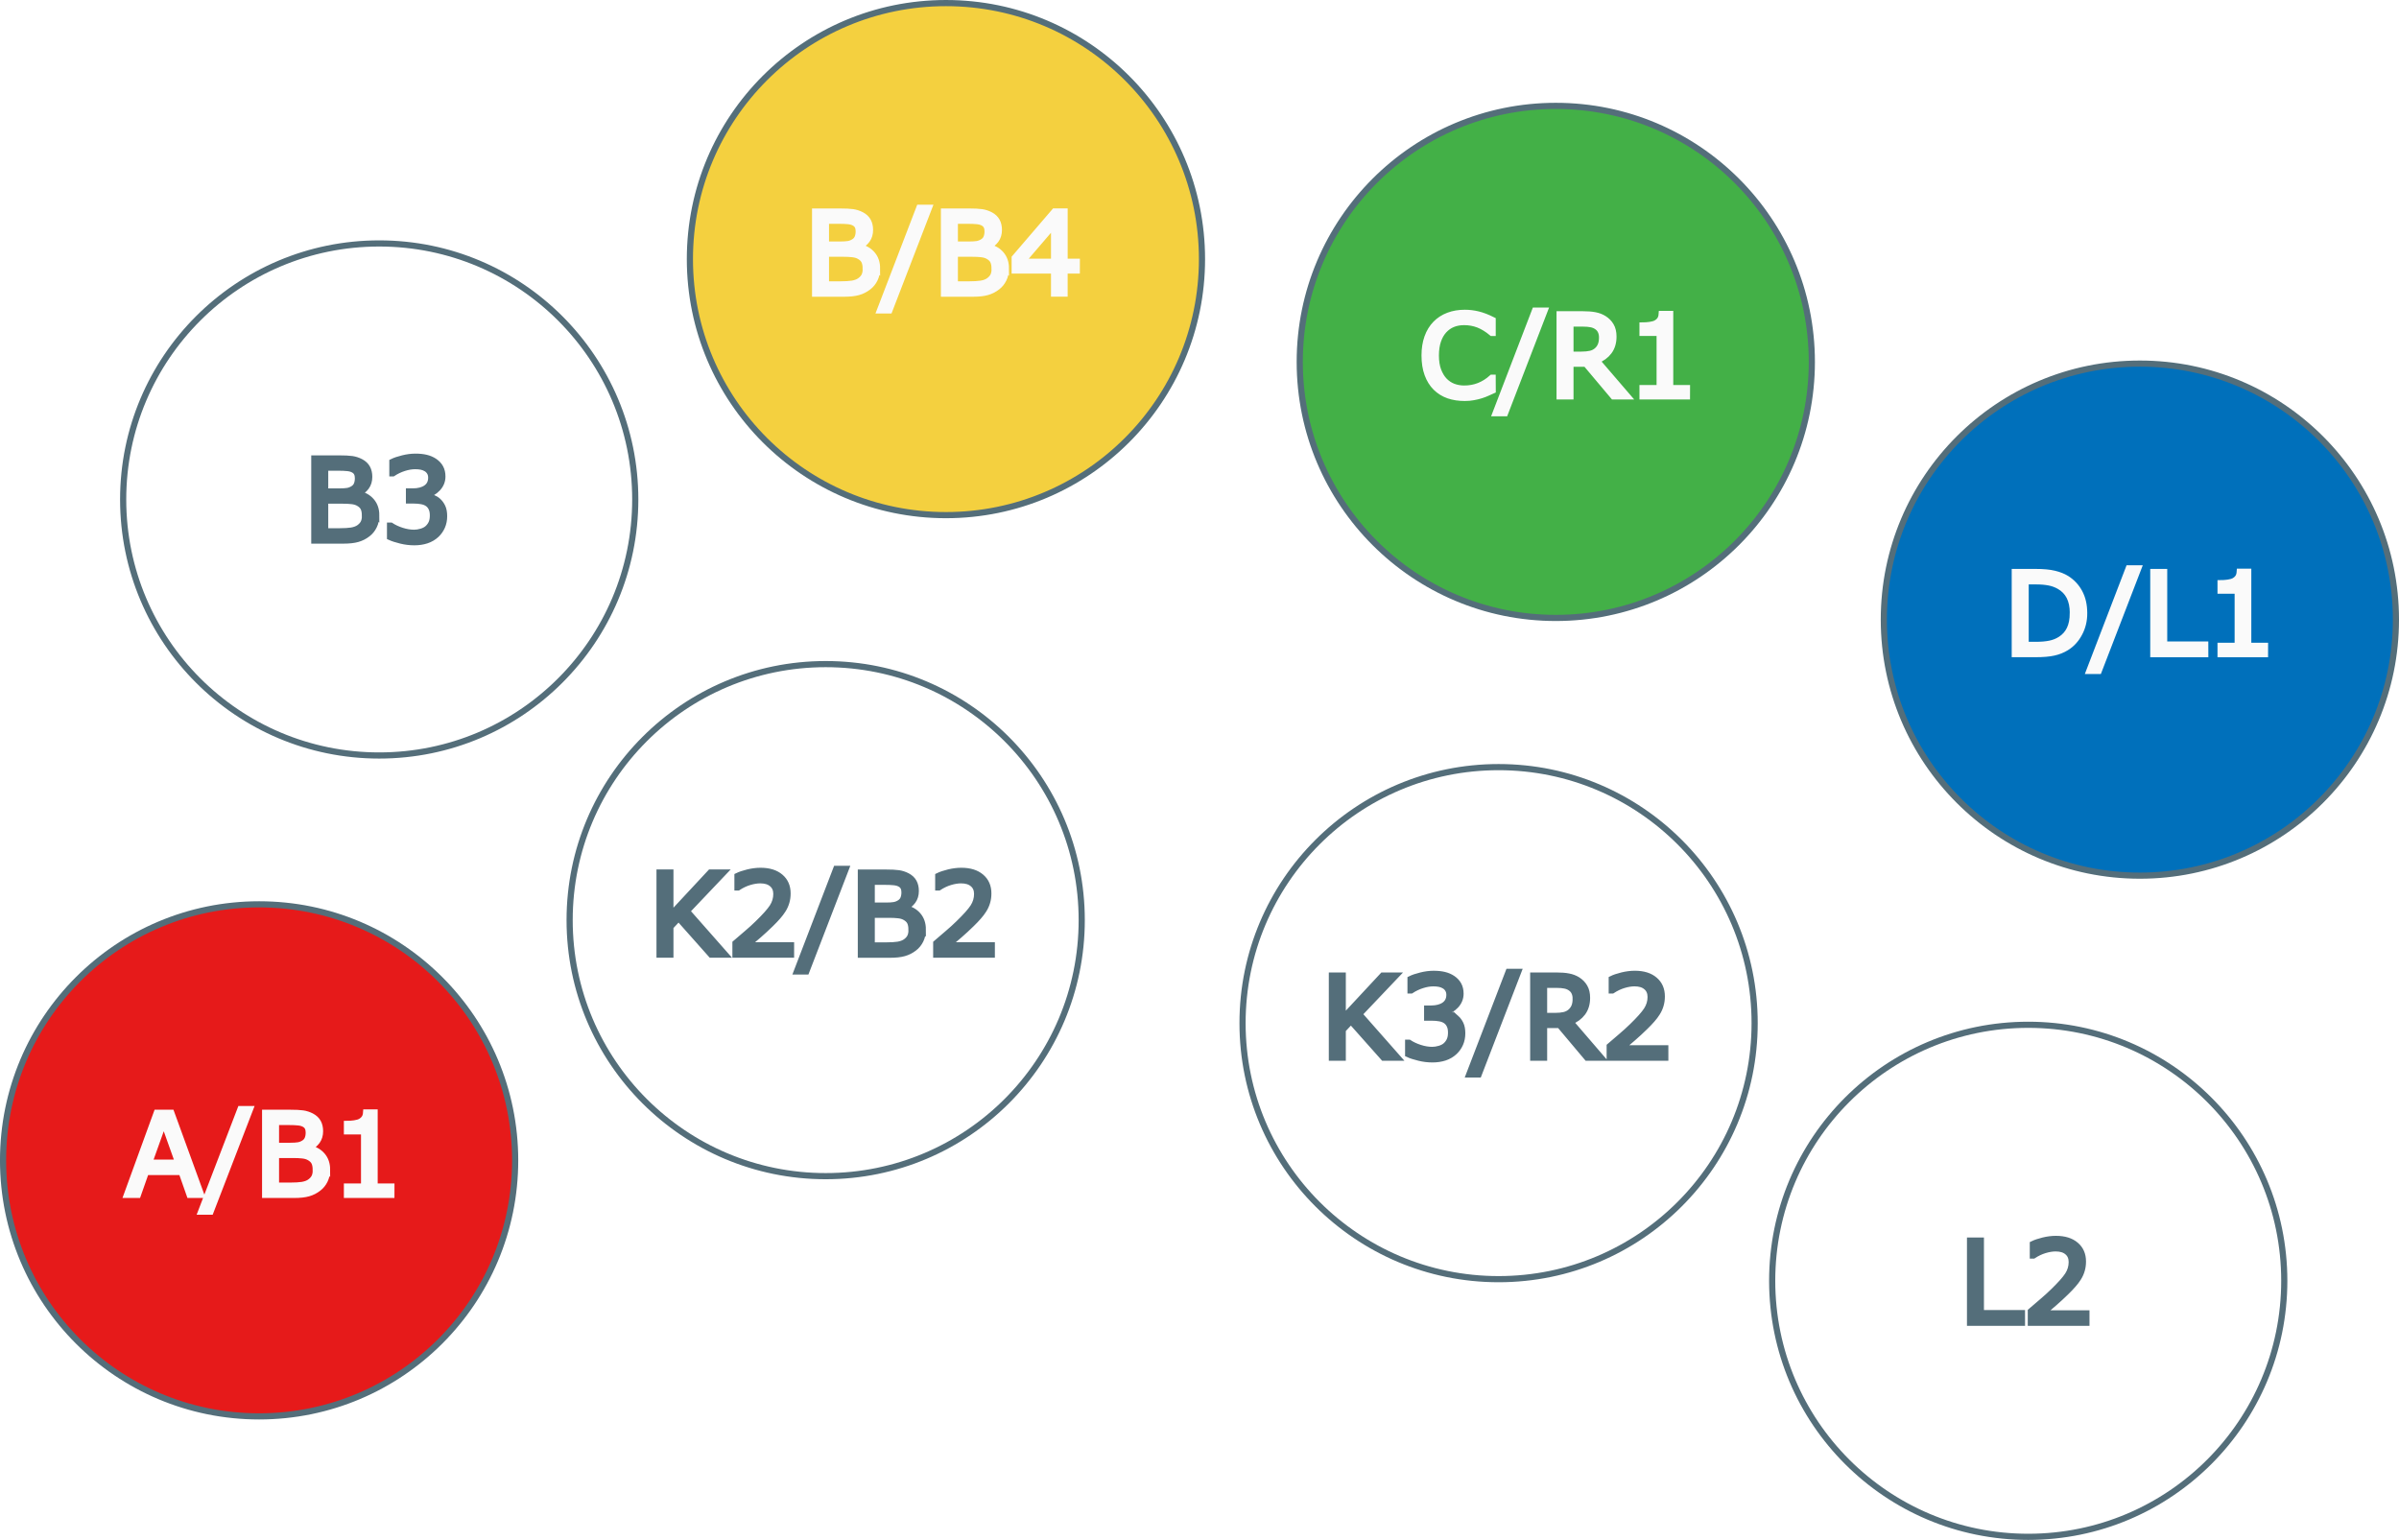
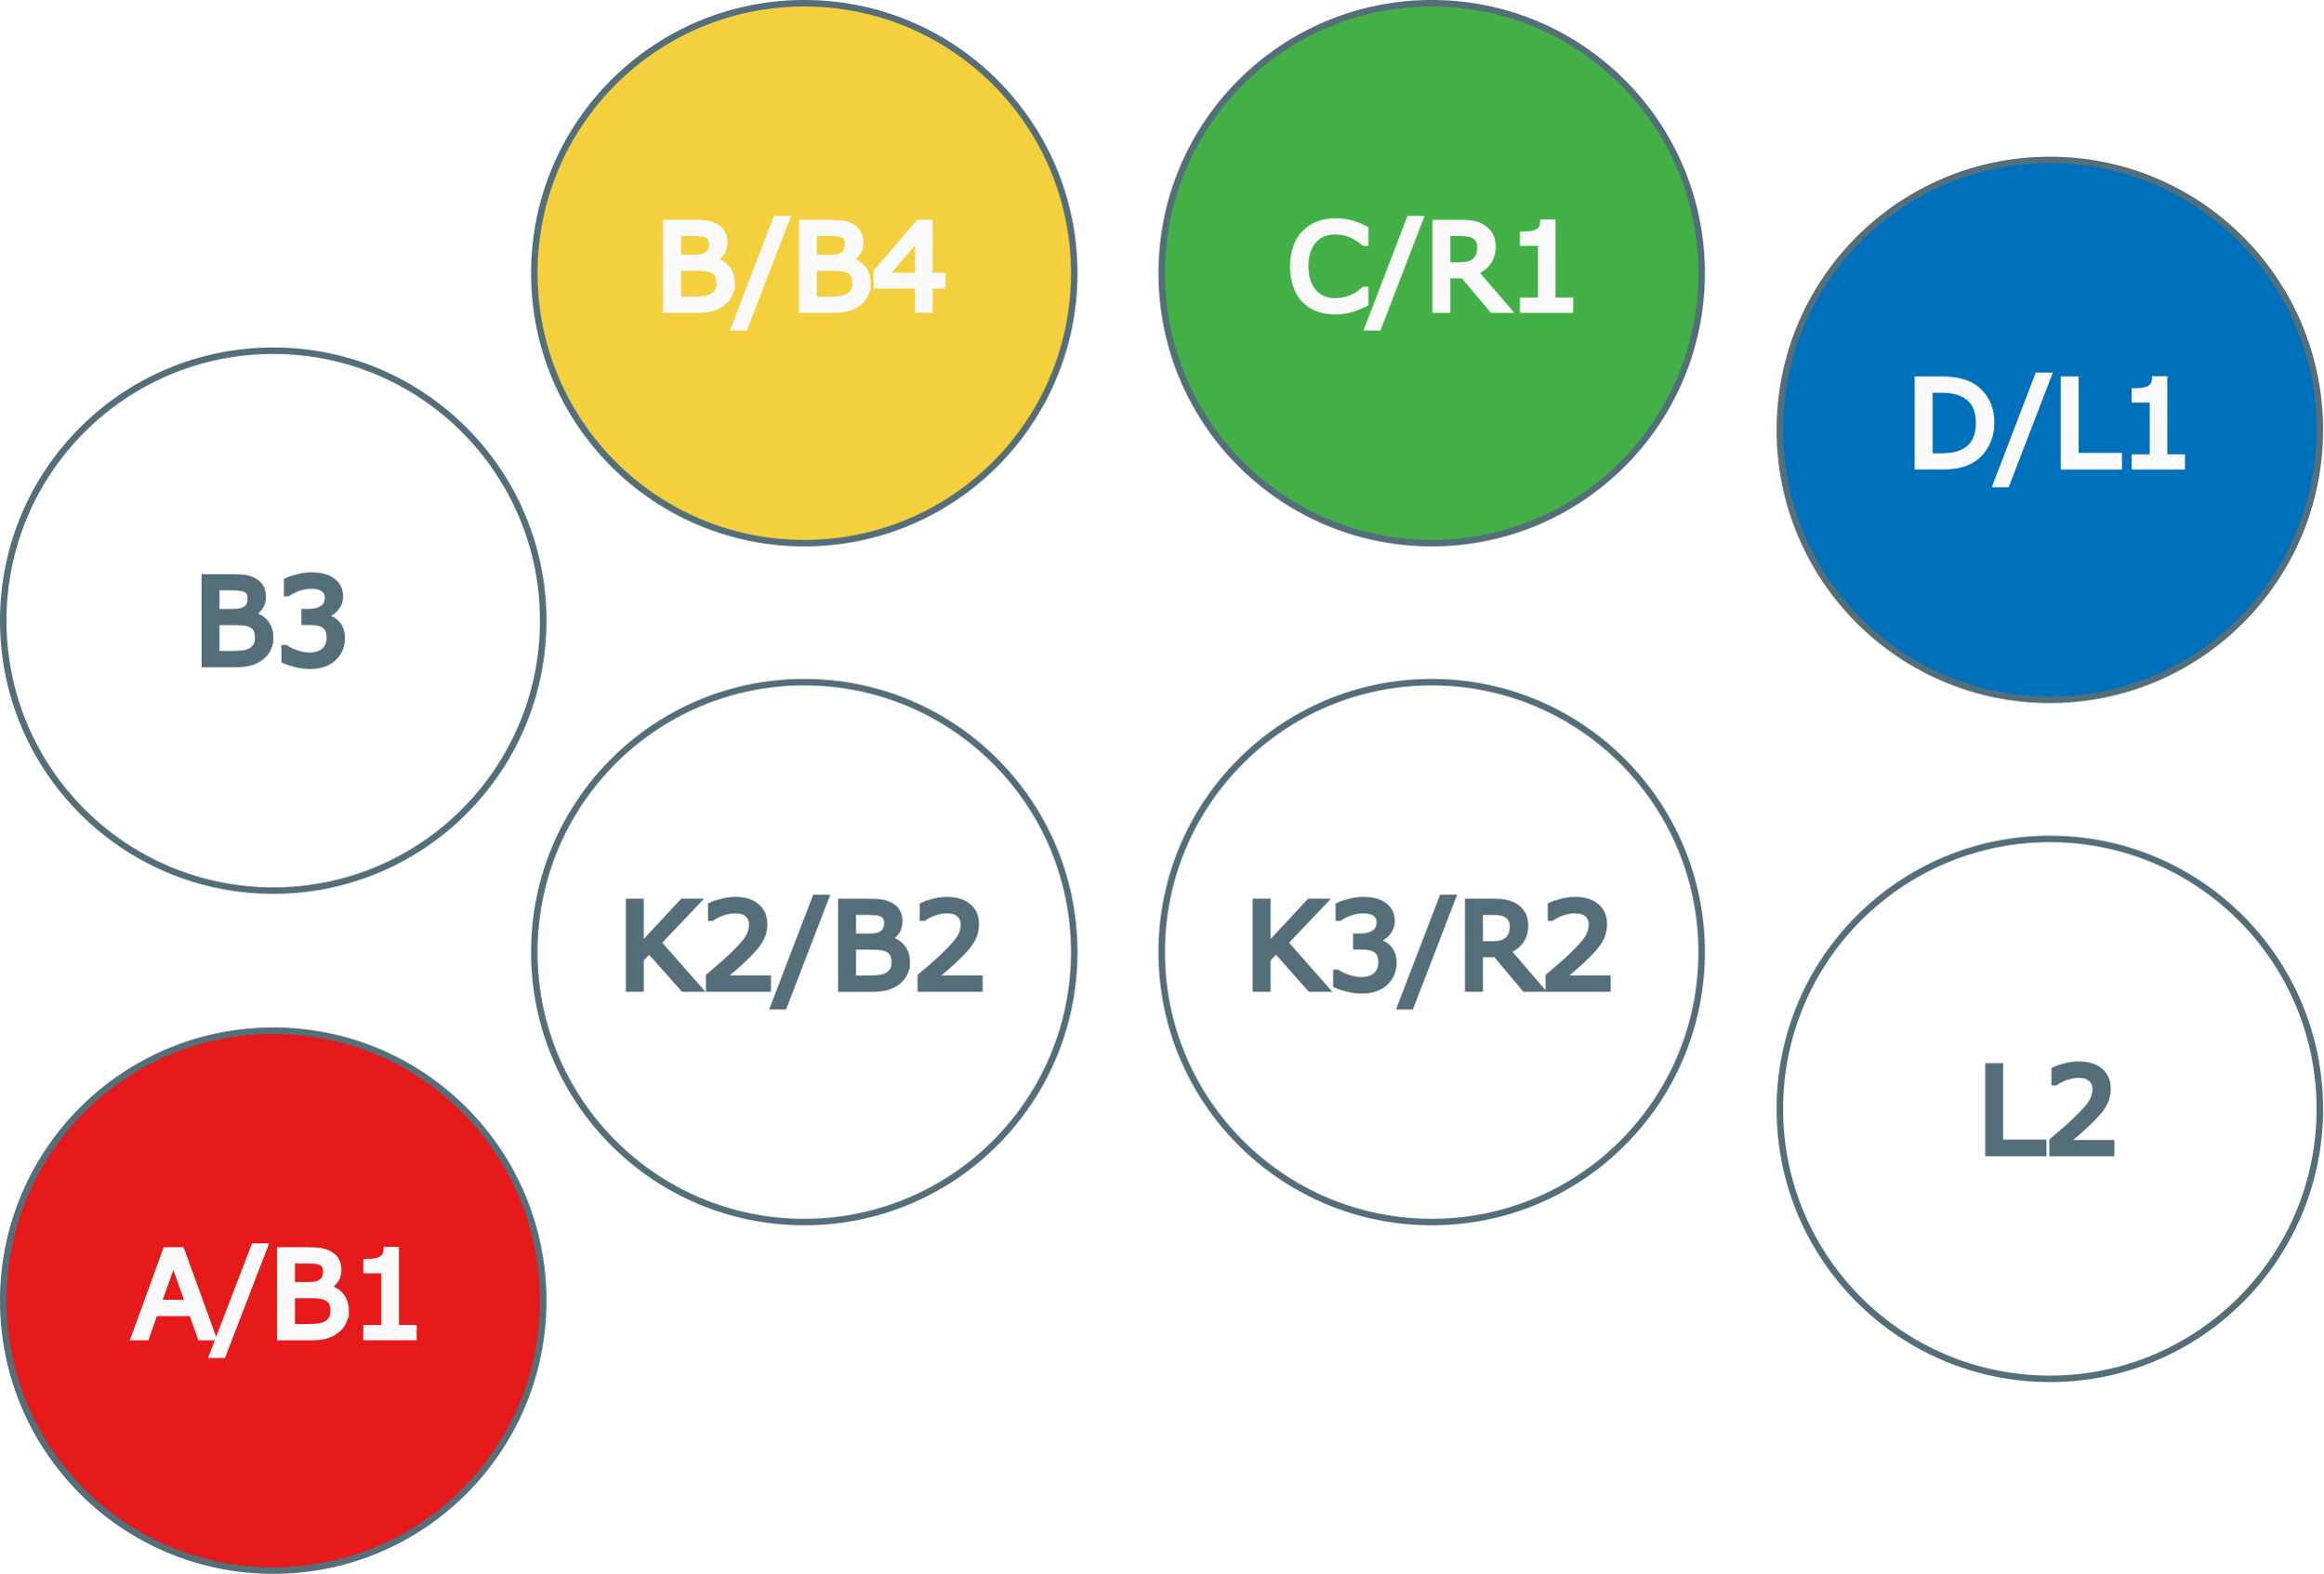
- <svg xmlns="http://www.w3.org/2000/svg" width="83.815mm" height="53.806mm" viewBox="0 0 104.768 67.257" version="1.1" id="svg1">
+ <svg xmlns="http://www.w3.org/2000/svg" width="76.974mm" height="52.153mm" viewBox="0 0 96.217 65.191" version="1.1" id="svg1">
  <defs id="defs1" />
-   <g id="layer1" transform="translate(-56.35625,-147.1083)">
-     <circle style="fill:#e61a1a;stroke:#546e7a;stroke-width:0.269;stroke-dasharray:none;stroke-opacity:1;fill-opacity:1" id="path2" cx="67.672" cy="197.788" r="11.182" />
-     <circle style="fill:none;stroke:#546e7a;stroke-width:0.269;stroke-dasharray:none;stroke-opacity:1;fill-opacity:1" id="path2-8" cx="72.917" cy="168.923" r="11.182" />
-     <circle style="fill:none;stroke:#546e7a;stroke-width:0.269;stroke-dasharray:none;stroke-opacity:1;fill-opacity:1" id="path2-4" cx="92.415" cy="187.296" r="11.182" />
-     <circle style="fill:none;stroke:#546e7a;stroke-width:0.269;stroke-dasharray:none;stroke-opacity:1;fill-opacity:1" id="path2-4-0" cx="144.932" cy="203.049" r="11.182" />
-     <circle style="fill:none;stroke:#546e7a;stroke-width:0.269;stroke-dasharray:none;stroke-opacity:1;fill-opacity:1" id="path2-4-7" cx="121.802" cy="191.795" r="11.182" />
-     <circle style="fill:#0070bb;stroke:#546e7a;stroke-width:0.269;stroke-dasharray:none;stroke-opacity:1;fill-opacity:1" id="path2-4-1" cx="149.808" cy="174.171" r="11.182" />
-     <circle style="fill:#43b047;stroke:#546e7a;stroke-width:0.269;stroke-dasharray:none;stroke-opacity:1;fill-opacity:1" id="path2-4-2" cx="124.3" cy="162.915" r="11.182" />
-     <circle style="fill:#f4d03f;stroke:#546e7a;stroke-width:0.269;stroke-dasharray:none;stroke-opacity:1;fill-opacity:1" id="path2-0" cx="97.667" cy="158.425" r="11.182" />
-     <path d="m 65.145,199.298 h -0.509 l -0.352,-1.001 H 62.731 l -0.352,1.001 h -0.485 l 1.307,-3.591 h 0.637 z m -1.008,-1.411 -0.629,-1.763 -0.632,1.763 z m 3.145,-2.342 -1.729,4.486 h -0.417 l 1.722,-4.486 z m 3.359,2.648 q 0,0.268 -0.101,0.473 -0.101,0.205 -0.273,0.338 -0.203,0.159 -0.446,0.227 -0.241,0.068 -0.615,0.068 h -1.273 v -3.591 h 1.064 q 0.393,0 0.588,0.029 0.195,0.029 0.374,0.121 0.198,0.104 0.287,0.268 0.089,0.162 0.089,0.388 0,0.256 -0.13,0.436 -0.13,0.178 -0.347,0.287 v 0.019 q 0.364,0.075 0.574,0.321 0.21,0.244 0.21,0.617 z m -0.803,-1.618 q 0,-0.13 -0.043,-0.219 -0.043,-0.089 -0.14,-0.145 -0.113,-0.065 -0.275,-0.08 -0.162,-0.017 -0.4,-0.017 h -0.569 v 1.037 h 0.617 q 0.224,0 0.357,-0.022 0.133,-0.024 0.246,-0.097 0.113,-0.072 0.159,-0.186 0.048,-0.116 0.048,-0.273 z m 0.306,1.637 q 0,-0.217 -0.065,-0.345 -0.065,-0.128 -0.236,-0.217 -0.116,-0.06 -0.282,-0.077 -0.164,-0.019 -0.4,-0.019 h -0.75 v 1.336 h 0.632 q 0.314,0 0.514,-0.031 0.2,-0.034 0.328,-0.121 0.135,-0.094 0.198,-0.215 0.063,-0.121 0.063,-0.311 z m 3.306,1.085 h -1.944 v -0.367 h 0.748 v -2.407 h -0.748 v -0.328 q 0.152,0 0.326,-0.024 0.174,-0.026 0.263,-0.075 0.111,-0.06 0.174,-0.152 0.065,-0.094 0.075,-0.251 h 0.374 v 3.236 h 0.733 z" id="text2-9" style="font-size:4.939px;fill:#fafafa;stroke:#fafafa;stroke-width:0.265" aria-label="A/B1" />
-     <path d="m 121.547,164.164 q -0.133,0.058 -0.241,0.109 -0.106,0.051 -0.28,0.106 -0.147,0.046 -0.321,0.077 -0.171,0.034 -0.379,0.034 -0.391,0 -0.711,-0.109 -0.318,-0.111 -0.555,-0.345 -0.232,-0.229 -0.362,-0.581 -0.13,-0.354 -0.13,-0.822 0,-0.444 0.125,-0.793 0.125,-0.35 0.362,-0.591 0.229,-0.234 0.552,-0.357 0.326,-0.123 0.721,-0.123 0.289,0 0.576,0.07 0.289,0.07 0.641,0.246 v 0.567 h -0.036 q -0.297,-0.248 -0.588,-0.362 -0.292,-0.113 -0.625,-0.113 -0.273,0 -0.492,0.089 -0.217,0.087 -0.388,0.273 -0.166,0.181 -0.26,0.458 -0.092,0.275 -0.092,0.637 0,0.379 0.101,0.651 0.104,0.273 0.265,0.444 0.169,0.178 0.393,0.265 0.227,0.084 0.477,0.084 0.345,0 0.646,-0.118 0.301,-0.118 0.564,-0.355 h 0.034 z m 2.267,-3.492 -1.729,4.486 h -0.417 l 1.722,-4.486 z m 3.622,3.752 h -0.62 l -1.201,-1.428 h -0.673 v 1.428 h -0.477 v -3.591 h 1.006 q 0.326,0 0.543,0.043 0.217,0.041 0.391,0.15 0.195,0.123 0.304,0.311 0.111,0.186 0.111,0.473 0,0.388 -0.195,0.651 -0.195,0.26 -0.538,0.393 z m -1.117,-2.58 q 0,-0.154 -0.056,-0.273 -0.053,-0.121 -0.178,-0.203 -0.104,-0.07 -0.246,-0.097 -0.142,-0.029 -0.335,-0.029 h -0.562 v 1.355 h 0.482 q 0.227,0 0.396,-0.039 0.169,-0.041 0.287,-0.15 0.109,-0.101 0.159,-0.232 0.053,-0.133 0.053,-0.335 z m 3.711,2.58 h -1.944 v -0.367 h 0.748 v -2.407 h -0.748 v -0.328 q 0.152,0 0.326,-0.024 0.174,-0.026 0.263,-0.075 0.111,-0.06 0.174,-0.152 0.065,-0.094 0.075,-0.251 h 0.374 v 3.236 h 0.733 z" id="text2-4" style="font-size:4.939px;fill:#fafafa;stroke:#fafafa;stroke-width:0.265" aria-label="C/R1" />
-     <path d="m 88.032,188.806 h -0.62 l -1.42,-1.599 -0.357,0.381 v 1.218 h -0.477 v -3.591 h 0.477 v 1.874 l 1.744,-1.874 h 0.579 l -1.604,1.688 z m 2.872,0 h -2.431 v -0.504 q 0.253,-0.217 0.506,-0.434 0.256,-0.217 0.475,-0.432 0.463,-0.449 0.634,-0.711 0.171,-0.265 0.171,-0.572 0,-0.28 -0.186,-0.436 -0.183,-0.159 -0.514,-0.159 -0.219,0 -0.475,0.077 -0.256,0.077 -0.499,0.236 h -0.024 v -0.506 q 0.171,-0.084 0.456,-0.154 0.287,-0.07 0.555,-0.07 0.552,0 0.866,0.268 0.314,0.265 0.314,0.721 0,0.205 -0.053,0.383 -0.051,0.176 -0.152,0.335 -0.094,0.15 -0.222,0.294 -0.125,0.145 -0.306,0.321 -0.258,0.253 -0.533,0.492 -0.275,0.236 -0.514,0.439 h 1.932 z m 2.395,-3.752 -1.729,4.486 h -0.417 l 1.722,-4.486 z m 3.359,2.648 q 0,0.268 -0.101,0.473 -0.101,0.205 -0.273,0.338 -0.203,0.159 -0.446,0.227 -0.241,0.068 -0.615,0.068 h -1.273 v -3.591 h 1.064 q 0.393,0 0.588,0.029 0.195,0.029 0.374,0.121 0.198,0.104 0.287,0.268 0.089,0.162 0.089,0.388 0,0.256 -0.13,0.436 -0.13,0.178 -0.347,0.287 v 0.019 q 0.364,0.075 0.574,0.321 0.21,0.244 0.21,0.617 z m -0.803,-1.618 q 0,-0.13 -0.043,-0.219 -0.043,-0.089 -0.14,-0.145 -0.113,-0.065 -0.275,-0.08 -0.162,-0.017 -0.4,-0.017 h -0.569 v 1.037 h 0.617 q 0.224,0 0.357,-0.022 0.133,-0.024 0.246,-0.097 0.113,-0.072 0.159,-0.186 0.048,-0.116 0.048,-0.273 z m 0.306,1.637 q 0,-0.217 -0.065,-0.345 -0.065,-0.128 -0.236,-0.217 -0.116,-0.06 -0.282,-0.077 -0.164,-0.019 -0.4,-0.019 h -0.75 v 1.336 h 0.632 q 0.314,0 0.514,-0.031 0.2,-0.034 0.328,-0.121 0.135,-0.094 0.198,-0.215 0.063,-0.121 0.063,-0.311 z m 3.511,1.085 h -2.431 v -0.504 q 0.253,-0.217 0.506,-0.434 0.256,-0.217 0.475,-0.432 0.463,-0.449 0.634,-0.711 0.171,-0.265 0.171,-0.572 0,-0.28 -0.186,-0.436 -0.183,-0.159 -0.514,-0.159 -0.219,0 -0.475,0.077 -0.256,0.077 -0.499,0.236 h -0.024 v -0.506 q 0.171,-0.084 0.456,-0.154 0.287,-0.07 0.555,-0.07 0.552,0 0.866,0.268 0.314,0.265 0.314,0.721 0,0.205 -0.053,0.383 -0.051,0.176 -0.152,0.335 -0.094,0.15 -0.222,0.294 -0.125,0.145 -0.306,0.321 -0.258,0.253 -0.533,0.492 -0.275,0.236 -0.514,0.439 h 1.932 z" id="text2-9-3" style="font-size:4.939px;fill:#546e7a;stroke:#546e7a;stroke-width:0.265" aria-label="K2/B2" />
-     <path d="m 147.378,173.889 q 0,0.49 -0.215,0.887 -0.212,0.398 -0.567,0.617 -0.246,0.152 -0.55,0.219 -0.301,0.068 -0.796,0.068 h -0.907 v -3.591 h 0.897 q 0.526,0 0.834,0.077 0.311,0.075 0.526,0.207 0.367,0.229 0.572,0.61 0.205,0.381 0.205,0.904 z m -0.499,-0.007 q 0,-0.422 -0.147,-0.711 -0.147,-0.289 -0.439,-0.456 -0.212,-0.121 -0.451,-0.166 -0.239,-0.048 -0.572,-0.048 h -0.449 v 2.771 h 0.449 q 0.345,0 0.6,-0.051 0.258,-0.051 0.473,-0.188 0.268,-0.171 0.4,-0.451 0.135,-0.28 0.135,-0.699 z m 2.863,-1.953 -1.729,4.486 h -0.417 l 1.722,-4.486 z m 2.923,3.752 h -2.272 v -3.591 h 0.477 v 3.166 h 1.794 z m 2.609,0 h -1.944 v -0.367 h 0.748 v -2.407 h -0.748 v -0.328 q 0.152,0 0.326,-0.024 0.174,-0.026 0.263,-0.075 0.111,-0.06 0.174,-0.152 0.065,-0.094 0.075,-0.251 h 0.374 v 3.236 h 0.733 z" id="text2-8" style="font-size:4.939px;fill:#fafafa;stroke:#fafafa;stroke-width:0.265" aria-label="D/L1" />
-     <path d="m 144.661,204.882 h -2.272 v -3.591 h 0.477 v 3.166 h 1.794 z m 2.814,0 h -2.431 v -0.504 q 0.253,-0.217 0.506,-0.434 0.256,-0.217 0.475,-0.432 0.463,-0.449 0.634,-0.711 0.171,-0.265 0.171,-0.572 0,-0.28 -0.186,-0.436 -0.183,-0.159 -0.514,-0.159 -0.219,0 -0.475,0.077 -0.256,0.077 -0.499,0.236 h -0.024 v -0.506 q 0.171,-0.084 0.456,-0.154 0.287,-0.07 0.555,-0.07 0.552,0 0.866,0.268 0.314,0.265 0.314,0.721 0,0.205 -0.053,0.383 -0.051,0.176 -0.152,0.335 -0.094,0.15 -0.222,0.294 -0.125,0.145 -0.306,0.321 -0.258,0.253 -0.533,0.492 -0.275,0.236 -0.514,0.439 h 1.932 z" id="text2-8-7" style="font-size:4.939px;fill:#546e7a;stroke:#546e7a;stroke-width:0.265" aria-label="L2" />
-     <path d="m 72.789,169.614 q 0,0.268 -0.101,0.473 -0.101,0.205 -0.273,0.338 -0.203,0.159 -0.446,0.227 -0.241,0.068 -0.615,0.068 h -1.273 v -3.591 h 1.064 q 0.393,0 0.588,0.029 0.195,0.029 0.374,0.121 0.198,0.104 0.287,0.268 0.089,0.162 0.089,0.388 0,0.256 -0.13,0.436 -0.13,0.178 -0.347,0.287 v 0.019 q 0.364,0.075 0.574,0.321 0.21,0.244 0.21,0.617 z m -0.803,-1.618 q 0,-0.13 -0.043,-0.219 -0.043,-0.089 -0.14,-0.145 -0.113,-0.065 -0.275,-0.08 -0.162,-0.017 -0.4,-0.017 h -0.569 v 1.037 h 0.617 q 0.224,0 0.357,-0.022 0.133,-0.024 0.246,-0.097 0.113,-0.072 0.159,-0.186 0.048,-0.116 0.048,-0.273 z m 0.306,1.637 q 0,-0.217 -0.065,-0.345 -0.065,-0.128 -0.236,-0.217 -0.116,-0.06 -0.282,-0.077 -0.164,-0.019 -0.4,-0.019 h -0.75 v 1.336 h 0.632 q 0.314,0 0.514,-0.031 0.2,-0.034 0.328,-0.121 0.135,-0.094 0.198,-0.215 0.063,-0.121 0.063,-0.311 z m 3.195,-0.644 q 0.116,0.104 0.191,0.26 0.075,0.157 0.075,0.405 0,0.246 -0.089,0.451 -0.089,0.205 -0.251,0.357 -0.181,0.169 -0.427,0.251 -0.244,0.08 -0.535,0.08 -0.299,0 -0.588,-0.072 -0.289,-0.07 -0.475,-0.154 v -0.504 h 0.036 q 0.205,0.135 0.482,0.224 0.277,0.089 0.535,0.089 0.152,0 0.323,-0.051 0.171,-0.051 0.277,-0.15 0.111,-0.106 0.164,-0.234 0.055,-0.128 0.055,-0.323 0,-0.193 -0.063,-0.318 -0.06,-0.128 -0.169,-0.2 -0.109,-0.075 -0.263,-0.101 -0.154,-0.029 -0.333,-0.029 h -0.217 v -0.4 h 0.169 q 0.367,0 0.584,-0.152 0.219,-0.154 0.219,-0.449 0,-0.13 -0.055,-0.227 -0.055,-0.099 -0.154,-0.162 -0.104,-0.063 -0.222,-0.087 -0.118,-0.024 -0.268,-0.024 -0.229,0 -0.487,0.082 -0.258,0.082 -0.487,0.232 h -0.024 v -0.504 q 0.171,-0.084 0.456,-0.154 0.287,-0.072 0.555,-0.072 0.263,0 0.463,0.048 0.2,0.048 0.362,0.154 0.174,0.116 0.263,0.28 0.089,0.164 0.089,0.383 0,0.299 -0.212,0.523 -0.21,0.222 -0.497,0.28 v 0.034 q 0.116,0.019 0.265,0.082 0.15,0.06 0.253,0.152 z" id="text2" style="font-size:4.939px;fill:#546e7a;stroke:#546e7a;stroke-width:0.265" aria-label="B3" />
-     <path d="m 94.659,158.83 q 0,0.268 -0.101,0.473 -0.101,0.205 -0.273,0.338 -0.203,0.159 -0.446,0.227 -0.241,0.068 -0.615,0.068 h -1.273 v -3.591 h 1.064 q 0.393,0 0.588,0.029 0.195,0.029 0.374,0.121 0.198,0.104 0.287,0.268 0.089,0.162 0.089,0.388 0,0.256 -0.13,0.436 -0.13,0.178 -0.347,0.287 v 0.019 q 0.364,0.075 0.574,0.321 0.21,0.244 0.21,0.617 z m -0.803,-1.618 q 0,-0.13 -0.043,-0.219 -0.043,-0.089 -0.14,-0.145 -0.113,-0.065 -0.275,-0.08 -0.162,-0.017 -0.4,-0.017 h -0.569 v 1.037 h 0.617 q 0.224,0 0.357,-0.022 0.133,-0.024 0.246,-0.097 0.113,-0.072 0.159,-0.186 0.048,-0.116 0.048,-0.273 z m 0.306,1.637 q 0,-0.217 -0.065,-0.345 -0.065,-0.128 -0.236,-0.217 -0.116,-0.06 -0.282,-0.077 -0.164,-0.019 -0.4,-0.019 h -0.75 v 1.336 h 0.632 q 0.314,0 0.514,-0.031 0.2,-0.034 0.328,-0.121 0.135,-0.094 0.198,-0.215 0.063,-0.121 0.063,-0.311 z m 2.766,-2.667 -1.729,4.486 h -0.417 l 1.722,-4.486 z m 3.359,2.648 q 0,0.268 -0.101,0.473 -0.101,0.205 -0.273,0.338 -0.203,0.159 -0.446,0.227 -0.241,0.068 -0.615,0.068 h -1.273 v -3.591 h 1.064 q 0.393,0 0.588,0.029 0.195,0.029 0.374,0.121 0.198,0.104 0.287,0.268 0.089,0.162 0.089,0.388 0,0.256 -0.13,0.436 -0.13,0.178 -0.347,0.287 v 0.019 q 0.364,0.075 0.574,0.321 0.21,0.244 0.21,0.617 z m -0.803,-1.618 q 0,-0.13 -0.043,-0.219 -0.043,-0.089 -0.14,-0.145 -0.113,-0.065 -0.275,-0.08 -0.162,-0.017 -0.4,-0.017 h -0.569 v 1.037 h 0.617 q 0.224,0 0.357,-0.022 0.133,-0.024 0.246,-0.097 0.113,-0.072 0.159,-0.186 0.048,-0.116 0.048,-0.273 z m 0.306,1.637 q 0,-0.217 -0.065,-0.345 -0.065,-0.128 -0.236,-0.217 -0.116,-0.06 -0.282,-0.077 -0.164,-0.019 -0.4,-0.019 h -0.75 v 1.336 h 0.632 q 0.314,0 0.514,-0.031 0.2,-0.034 0.328,-0.121 0.135,-0.094 0.198,-0.215 0.063,-0.121 0.063,-0.311 z m 3.593,0.075 h -0.533 v 1.01 h -0.463 v -1.01 h -1.719 v -0.555 l 1.739,-2.026 h 0.444 v 2.195 h 0.533 z m -0.996,-0.386 v -1.621 l -1.391,1.621 z" id="text2-5" style="font-size:4.939px;fill:#fafafa;stroke:#fafafa;stroke-width:0.265" aria-label="B/B4" />
-     <path d="m 395.778,170.648 h -2.342 l -5.369,-6.043 -1.349,1.44 v 4.603 h -1.805 v -13.572 h 1.805 v 7.082 l 6.59,-7.082 h 2.188 l -6.061,6.38 z m 9.661,-6.535 q 0.438,0.392 0.72,0.984 0.283,0.592 0.283,1.531 0,0.93 -0.337,1.704 -0.337,0.775 -0.948,1.349 -0.684,0.638 -1.613,0.948 -0.921,0.301 -2.023,0.301 -1.13,0 -2.224,-0.273 -1.094,-0.264 -1.796,-0.583 v -1.905 h 0.137 q 0.775,0.51 1.823,0.848 1.048,0.337 2.023,0.337 0.574,0 1.221,-0.191 0.647,-0.191 1.048,-0.565 0.419,-0.401 0.62,-0.884 0.21,-0.483 0.21,-1.221 0,-0.729 -0.237,-1.203 -0.228,-0.483 -0.638,-0.757 -0.41,-0.283 -0.993,-0.383 -0.583,-0.109 -1.258,-0.109 h -0.82 v -1.513 h 0.638 q 1.385,0 2.206,-0.574 0.829,-0.583 0.829,-1.695 0,-0.492 -0.21,-0.857 -0.21,-0.374 -0.583,-0.611 -0.392,-0.237 -0.839,-0.328 -0.447,-0.091 -1.012,-0.091 -0.866,0 -1.841,0.31 -0.975,0.31 -1.841,0.875 h -0.091 v -1.905 q 0.647,-0.319 1.723,-0.583 1.085,-0.273 2.096,-0.273 0.993,0 1.75,0.182 0.757,0.182 1.367,0.583 0.656,0.438 0.993,1.057 0.337,0.62 0.337,1.449 0,1.13 -0.802,1.978 -0.793,0.839 -1.878,1.057 v 0.128 q 0.438,0.073 1.003,0.31 0.565,0.228 0.957,0.574 z m 10.245,-7.647 -6.535,16.953 h -1.577 l 6.508,-16.953 z m 13.69,14.182 h -2.342 l -4.539,-5.396 h -2.543 v 5.396 h -1.805 v -13.572 h 3.801 q 1.23,0 2.051,0.164 0.82,0.155 1.477,0.565 0.738,0.465 1.148,1.176 0.419,0.702 0.419,1.786 0,1.467 -0.738,2.461 -0.738,0.984 -2.033,1.486 z m -4.22,-9.753 q 0,-0.583 -0.21,-1.03 -0.201,-0.456 -0.674,-0.766 -0.392,-0.264 -0.93,-0.365 -0.538,-0.109 -1.267,-0.109 h -2.124 v 5.122 h 1.823 q 0.857,0 1.495,-0.146 0.638,-0.155 1.085,-0.565 0.41,-0.383 0.602,-0.875 0.201,-0.501 0.201,-1.267 z m 14.802,9.753 h -9.188 v -1.905 q 0.957,-0.82 1.914,-1.641 0.966,-0.82 1.796,-1.632 1.75,-1.695 2.397,-2.689 0.647,-1.003 0.647,-2.16 0,-1.057 -0.702,-1.65 -0.693,-0.602 -1.941,-0.602 -0.829,0 -1.796,0.292 -0.966,0.292 -1.887,0.893 h -0.091 v -1.914 q 0.647,-0.319 1.723,-0.583 1.085,-0.264 2.096,-0.264 2.087,0 3.272,1.012 1.185,1.003 1.185,2.725 0,0.775 -0.201,1.449 -0.191,0.665 -0.574,1.267 -0.355,0.565 -0.839,1.112 -0.474,0.547 -1.158,1.212 -0.975,0.957 -2.014,1.859 -1.039,0.893 -1.941,1.659 h 7.301 z" id="text2-9-7" style="font-size:18.667px;fill:#546e7a;stroke:#546e7a;stroke-width:1.002" transform="matrix(0.2645833,0,0,0.2645833,12.67875,148.1541)" aria-label="K3/R2" />
+   <g id="layer1" transform="translate(-60.63194,-148.1412)">
+     <circle style="fill:#e61a1a;fill-opacity:1;stroke:#546e7a;stroke-width:0.269;stroke-dasharray:none;stroke-opacity:1" id="path2" cx="71.948" cy="202.016" r="11.182" />
+     <circle style="fill:none;fill-opacity:1;stroke:#546e7a;stroke-width:0.269;stroke-dasharray:none;stroke-opacity:1" id="path2-8" cx="71.948" cy="173.849" r="11.182" />
+     <circle style="fill:none;fill-opacity:1;stroke:#546e7a;stroke-width:0.269;stroke-dasharray:none;stroke-opacity:1" id="path2-4" cx="93.943" cy="187.579" r="11.182" />
+     <circle style="fill:none;fill-opacity:1;stroke:#546e7a;stroke-width:0.269;stroke-dasharray:none;stroke-opacity:1" id="path2-4-0" cx="145.533" cy="194.073" r="11.182" />
+     <circle style="fill:none;fill-opacity:1;stroke:#546e7a;stroke-width:0.269;stroke-dasharray:none;stroke-opacity:1" id="path2-4-7" cx="119.93" cy="187.579" r="11.182" />
+     <circle style="fill:#0070bb;fill-opacity:1;stroke:#546e7a;stroke-width:0.269;stroke-dasharray:none;stroke-opacity:1" id="path2-4-1" cx="145.533" cy="165.947" r="11.182" />
+     <circle style="fill:#43b047;fill-opacity:1;stroke:#546e7a;stroke-width:0.269;stroke-dasharray:none;stroke-opacity:1" id="path2-4-2" cx="119.93" cy="159.457" r="11.182" />
+     <circle style="fill:#f4d03f;fill-opacity:1;stroke:#546e7a;stroke-width:0.269;stroke-dasharray:none;stroke-opacity:1" id="path2-0" cx="93.943" cy="159.457" r="11.182" />
+     <path d="m 69.449,203.526 h -0.509 l -0.352,-1.001 h -1.553 l -0.352,1.001 h -0.485 l 1.307,-3.591 h 0.637 z m -1.008,-1.411 -0.629,-1.763 -0.632,1.763 z m 3.145,-2.342 -1.729,4.486 H 69.44 l 1.722,-4.486 z m 3.359,2.648 q 0,0.268 -0.101,0.473 -0.101,0.205 -0.273,0.338 -0.203,0.159 -0.446,0.227 -0.241,0.068 -0.615,0.068 h -1.273 v -3.591 h 1.064 q 0.393,0 0.588,0.029 0.195,0.029 0.374,0.121 0.198,0.104 0.287,0.268 0.089,0.162 0.089,0.388 0,0.256 -0.13,0.436 -0.13,0.178 -0.347,0.287 v 0.019 q 0.364,0.075 0.574,0.321 0.21,0.244 0.21,0.617 z m -0.803,-1.618 q 0,-0.13 -0.043,-0.219 -0.043,-0.089 -0.14,-0.145 -0.113,-0.065 -0.275,-0.08 -0.162,-0.017 -0.4,-0.017 h -0.569 v 1.037 h 0.617 q 0.224,0 0.357,-0.022 0.133,-0.024 0.246,-0.097 0.113,-0.072 0.159,-0.186 0.048,-0.116 0.048,-0.273 z m 0.306,1.637 q 0,-0.217 -0.065,-0.345 -0.065,-0.128 -0.236,-0.217 -0.116,-0.06 -0.282,-0.077 -0.164,-0.019 -0.4,-0.019 h -0.75 v 1.336 h 0.632 q 0.314,0 0.514,-0.031 0.2,-0.034 0.328,-0.121 0.135,-0.094 0.198,-0.215 0.063,-0.121 0.063,-0.311 z m 3.306,1.085 h -1.944 v -0.367 h 0.748 v -2.407 h -0.748 v -0.328 q 0.152,0 0.326,-0.024 0.174,-0.026 0.263,-0.075 0.111,-0.06 0.174,-0.152 0.065,-0.094 0.075,-0.251 h 0.374 v 3.236 h 0.733 z" id="text2-9" style="font-size:4.939px;fill:#fafafa;stroke:#fafafa;stroke-width:0.265" aria-label="A/B1" />
+     <path d="m 117.177,160.707 q -0.133,0.058 -0.241,0.109 -0.106,0.051 -0.28,0.106 -0.147,0.046 -0.321,0.077 -0.171,0.034 -0.379,0.034 -0.391,0 -0.711,-0.109 -0.318,-0.111 -0.555,-0.345 -0.232,-0.229 -0.362,-0.581 -0.13,-0.354 -0.13,-0.822 0,-0.444 0.125,-0.793 0.125,-0.35 0.362,-0.591 0.229,-0.234 0.552,-0.357 0.326,-0.123 0.721,-0.123 0.289,0 0.576,0.07 0.289,0.07 0.641,0.246 v 0.567 h -0.036 q -0.297,-0.248 -0.588,-0.362 -0.292,-0.113 -0.625,-0.113 -0.273,0 -0.492,0.089 -0.217,0.087 -0.388,0.273 -0.166,0.181 -0.26,0.458 -0.092,0.275 -0.092,0.637 0,0.379 0.101,0.651 0.104,0.273 0.265,0.444 0.169,0.178 0.393,0.265 0.227,0.084 0.477,0.084 0.345,0 0.646,-0.118 0.301,-0.118 0.564,-0.355 h 0.034 z m 2.267,-3.492 -1.729,4.486 h -0.417 l 1.722,-4.486 z m 3.622,3.752 h -0.62 l -1.201,-1.428 h -0.673 v 1.428 h -0.477 v -3.591 h 1.006 q 0.326,0 0.543,0.043 0.217,0.041 0.391,0.15 0.195,0.123 0.304,0.311 0.111,0.186 0.111,0.473 0,0.388 -0.195,0.651 -0.195,0.26 -0.538,0.393 z m -1.117,-2.58 q 0,-0.154 -0.056,-0.273 -0.053,-0.121 -0.178,-0.203 -0.104,-0.07 -0.246,-0.097 -0.142,-0.029 -0.335,-0.029 h -0.562 v 1.355 h 0.482 q 0.227,0 0.396,-0.039 0.169,-0.041 0.287,-0.15 0.109,-0.101 0.159,-0.232 0.053,-0.133 0.053,-0.335 z m 3.711,2.58 h -1.944 v -0.367 h 0.748 v -2.407 h -0.748 v -0.328 q 0.152,0 0.326,-0.024 0.174,-0.026 0.263,-0.075 0.111,-0.06 0.174,-0.152 0.065,-0.094 0.075,-0.251 h 0.374 v 3.236 h 0.733 z" id="text2-4" style="font-size:4.939px;fill:#fafafa;stroke:#fafafa;stroke-width:0.265" aria-label="C/R1" />
+     <path d="m 89.559,189.089 h -0.62 l -1.42,-1.599 -0.357,0.381 v 1.218 h -0.477 v -3.591 h 0.477 v 1.874 l 1.744,-1.874 h 0.579 l -1.604,1.688 z m 2.872,0 h -2.431 v -0.504 q 0.253,-0.217 0.506,-0.434 0.256,-0.217 0.475,-0.432 0.463,-0.449 0.634,-0.711 0.171,-0.265 0.171,-0.572 0,-0.28 -0.186,-0.436 -0.183,-0.159 -0.514,-0.159 -0.219,0 -0.475,0.077 -0.256,0.077 -0.499,0.236 h -0.024 v -0.506 q 0.171,-0.084 0.456,-0.154 0.287,-0.07 0.555,-0.07 0.552,0 0.866,0.268 0.314,0.265 0.314,0.721 0,0.205 -0.053,0.383 -0.051,0.176 -0.152,0.335 -0.094,0.15 -0.222,0.294 -0.125,0.145 -0.306,0.321 -0.258,0.253 -0.533,0.492 -0.275,0.236 -0.514,0.439 h 1.932 z m 2.395,-3.752 -1.729,4.486 h -0.417 l 1.722,-4.486 z m 3.359,2.648 q 0,0.268 -0.101,0.473 -0.101,0.205 -0.273,0.338 -0.203,0.159 -0.446,0.227 -0.241,0.068 -0.615,0.068 h -1.273 v -3.591 h 1.064 q 0.393,0 0.588,0.029 0.195,0.029 0.374,0.121 0.198,0.104 0.287,0.268 0.089,0.162 0.089,0.388 0,0.256 -0.13,0.436 -0.13,0.178 -0.347,0.287 v 0.019 q 0.364,0.075 0.574,0.321 0.21,0.244 0.21,0.617 z m -0.803,-1.618 q 0,-0.13 -0.043,-0.219 -0.043,-0.089 -0.14,-0.145 -0.113,-0.065 -0.275,-0.08 -0.162,-0.017 -0.4,-0.017 h -0.569 v 1.037 h 0.617 q 0.224,0 0.357,-0.022 0.133,-0.024 0.246,-0.097 0.113,-0.072 0.159,-0.186 0.048,-0.116 0.048,-0.273 z m 0.306,1.637 q 0,-0.217 -0.065,-0.345 -0.065,-0.128 -0.236,-0.217 -0.116,-0.06 -0.282,-0.077 -0.164,-0.019 -0.4,-0.019 h -0.75 v 1.336 h 0.632 q 0.314,0 0.514,-0.031 0.2,-0.034 0.328,-0.121 0.135,-0.094 0.198,-0.215 0.063,-0.121 0.063,-0.311 z m 3.511,1.085 h -2.431 v -0.504 q 0.253,-0.217 0.506,-0.434 0.256,-0.217 0.475,-0.432 0.463,-0.449 0.634,-0.711 0.171,-0.265 0.171,-0.572 0,-0.28 -0.186,-0.436 -0.183,-0.159 -0.514,-0.159 -0.219,0 -0.475,0.077 -0.256,0.077 -0.499,0.236 h -0.024 v -0.506 q 0.171,-0.084 0.456,-0.154 0.287,-0.07 0.555,-0.07 0.552,0 0.866,0.268 0.314,0.265 0.314,0.721 0,0.205 -0.053,0.383 -0.051,0.176 -0.152,0.335 -0.094,0.15 -0.222,0.294 -0.125,0.145 -0.306,0.321 -0.258,0.253 -0.533,0.492 -0.275,0.236 -0.514,0.439 h 1.932 z" id="text2-9-3" style="font-size:4.939px;fill:#546e7a;stroke:#546e7a;stroke-width:0.265" aria-label="K2/B2" />
+     <path d="m 143.102,165.665 q 0,0.49 -0.215,0.887 -0.212,0.398 -0.567,0.617 -0.246,0.152 -0.55,0.219 -0.301,0.068 -0.796,0.068 h -0.907 v -3.591 h 0.897 q 0.526,0 0.834,0.077 0.311,0.075 0.526,0.207 0.367,0.229 0.572,0.61 0.205,0.381 0.205,0.904 z m -0.499,-0.007 q 0,-0.422 -0.147,-0.711 -0.147,-0.289 -0.439,-0.456 -0.212,-0.121 -0.451,-0.166 -0.239,-0.048 -0.572,-0.048 h -0.449 v 2.771 h 0.449 q 0.345,0 0.6,-0.051 0.258,-0.051 0.473,-0.188 0.268,-0.171 0.4,-0.451 0.135,-0.28 0.135,-0.699 z m 2.863,-1.953 -1.729,4.486 h -0.417 l 1.722,-4.486 z m 2.923,3.752 h -2.272 v -3.591 h 0.477 v 3.166 h 1.794 z m 2.609,0 h -1.944 V 167.09 h 0.748 v -2.407 h -0.748 v -0.328 q 0.152,0 0.326,-0.024 0.174,-0.026 0.263,-0.075 0.111,-0.06 0.174,-0.152 0.065,-0.094 0.075,-0.251 h 0.374 v 3.236 h 0.733 z" id="text2-8" style="font-size:4.939px;fill:#fafafa;stroke:#fafafa;stroke-width:0.265" aria-label="D/L1" />
+     <path d="m 145.261,195.905 h -2.272 v -3.591 h 0.477 v 3.166 h 1.794 z m 2.814,0 h -2.431 v -0.504 q 0.253,-0.217 0.506,-0.434 0.256,-0.217 0.475,-0.432 0.463,-0.449 0.634,-0.711 0.171,-0.265 0.171,-0.572 0,-0.28 -0.186,-0.436 -0.183,-0.159 -0.514,-0.159 -0.219,0 -0.475,0.077 -0.256,0.077 -0.499,0.236 h -0.024 v -0.506 q 0.171,-0.084 0.456,-0.154 0.287,-0.07 0.555,-0.07 0.552,0 0.866,0.268 0.314,0.265 0.314,0.721 0,0.205 -0.053,0.383 -0.051,0.176 -0.152,0.335 -0.094,0.15 -0.222,0.294 -0.125,0.145 -0.306,0.321 -0.258,0.253 -0.533,0.492 -0.275,0.236 -0.514,0.439 h 1.932 z" id="text2-8-7" style="font-size:4.939px;fill:#546e7a;stroke:#546e7a;stroke-width:0.265" aria-label="L2" />
+     <path d="m 71.82,174.54 q 0,0.268 -0.101,0.473 -0.101,0.205 -0.273,0.338 -0.203,0.159 -0.446,0.227 -0.241,0.068 -0.615,0.068 h -1.273 v -3.591 h 1.064 q 0.393,0 0.588,0.029 0.195,0.029 0.374,0.121 0.198,0.104 0.287,0.268 0.089,0.162 0.089,0.388 0,0.256 -0.13,0.436 -0.13,0.178 -0.347,0.287 v 0.019 q 0.364,0.075 0.574,0.321 0.21,0.244 0.21,0.617 z m -0.803,-1.618 q 0,-0.13 -0.043,-0.219 -0.043,-0.089 -0.14,-0.145 -0.113,-0.065 -0.275,-0.08 -0.162,-0.017 -0.4,-0.017 h -0.569 v 1.037 h 0.617 q 0.224,0 0.357,-0.022 0.133,-0.024 0.246,-0.097 0.113,-0.072 0.159,-0.186 0.048,-0.116 0.048,-0.273 z m 0.306,1.637 q 0,-0.217 -0.065,-0.345 -0.065,-0.128 -0.236,-0.217 -0.116,-0.06 -0.282,-0.077 -0.164,-0.019 -0.4,-0.019 H 69.59 v 1.336 h 0.632 q 0.314,0 0.514,-0.031 0.2,-0.034 0.328,-0.121 0.135,-0.094 0.198,-0.215 0.063,-0.121 0.063,-0.311 z m 3.195,-0.644 q 0.116,0.104 0.191,0.26 0.075,0.157 0.075,0.405 0,0.246 -0.089,0.451 -0.089,0.205 -0.251,0.357 -0.181,0.169 -0.427,0.251 -0.244,0.08 -0.535,0.08 -0.299,0 -0.588,-0.072 -0.289,-0.07 -0.475,-0.154 v -0.504 h 0.036 q 0.205,0.135 0.482,0.224 0.277,0.089 0.535,0.089 0.152,0 0.323,-0.051 0.171,-0.051 0.277,-0.15 0.111,-0.106 0.164,-0.234 0.055,-0.128 0.055,-0.323 0,-0.193 -0.063,-0.318 -0.06,-0.128 -0.169,-0.2 -0.109,-0.075 -0.263,-0.101 -0.154,-0.029 -0.333,-0.029 h -0.217 v -0.4 h 0.169 q 0.367,0 0.584,-0.152 0.219,-0.154 0.219,-0.449 0,-0.13 -0.055,-0.227 -0.055,-0.099 -0.154,-0.162 -0.104,-0.063 -0.222,-0.087 -0.118,-0.024 -0.268,-0.024 -0.229,0 -0.487,0.082 -0.258,0.082 -0.487,0.232 h -0.024 v -0.504 q 0.171,-0.084 0.456,-0.154 0.287,-0.072 0.555,-0.072 0.263,0 0.463,0.048 0.2,0.048 0.362,0.154 0.174,0.116 0.263,0.28 0.089,0.164 0.089,0.383 0,0.299 -0.212,0.523 -0.21,0.222 -0.497,0.28 v 0.034 q 0.116,0.019 0.265,0.082 0.15,0.06 0.253,0.152 z" id="text2" style="font-size:4.939px;fill:#546e7a;stroke:#546e7a;stroke-width:0.265" aria-label="B3" />
+     <path d="m 90.934,159.863 q 0,0.268 -0.101,0.473 -0.101,0.205 -0.273,0.338 -0.203,0.159 -0.446,0.227 -0.241,0.068 -0.615,0.068 h -1.273 v -3.591 h 1.064 q 0.393,0 0.588,0.029 0.195,0.029 0.374,0.121 0.198,0.104 0.287,0.268 0.089,0.162 0.089,0.388 0,0.256 -0.13,0.436 -0.13,0.178 -0.347,0.287 v 0.019 q 0.364,0.075 0.574,0.321 0.21,0.244 0.21,0.617 z m -0.803,-1.618 q 0,-0.13 -0.043,-0.219 -0.043,-0.089 -0.14,-0.145 -0.113,-0.065 -0.275,-0.08 -0.162,-0.017 -0.4,-0.017 h -0.569 v 1.037 h 0.617 q 0.224,0 0.357,-0.022 0.133,-0.024 0.246,-0.097 0.113,-0.072 0.159,-0.186 0.048,-0.116 0.048,-0.273 z m 0.306,1.637 q 0,-0.217 -0.065,-0.345 -0.065,-0.128 -0.236,-0.217 -0.116,-0.06 -0.282,-0.077 -0.164,-0.019 -0.4,-0.019 H 88.703 v 1.336 h 0.632 q 0.314,0 0.514,-0.031 0.2,-0.034 0.328,-0.121 0.135,-0.094 0.198,-0.215 0.063,-0.121 0.063,-0.311 z m 2.766,-2.667 -1.729,4.486 h -0.417 l 1.722,-4.486 z m 3.359,2.648 q 0,0.268 -0.101,0.473 -0.101,0.205 -0.273,0.338 -0.203,0.159 -0.446,0.227 -0.241,0.068 -0.615,0.068 h -1.273 v -3.591 h 1.064 q 0.393,0 0.588,0.029 0.195,0.029 0.374,0.121 0.198,0.104 0.287,0.268 0.089,0.162 0.089,0.388 0,0.256 -0.13,0.436 -0.13,0.178 -0.347,0.287 v 0.019 q 0.364,0.075 0.574,0.321 0.21,0.244 0.21,0.617 z m -0.803,-1.618 q 0,-0.13 -0.043,-0.219 -0.043,-0.089 -0.14,-0.145 -0.113,-0.065 -0.275,-0.08 -0.162,-0.017 -0.4,-0.017 h -0.569 v 1.037 h 0.617 q 0.224,0 0.357,-0.022 0.133,-0.024 0.246,-0.097 0.113,-0.072 0.159,-0.186 0.048,-0.116 0.048,-0.273 z m 0.306,1.637 q 0,-0.217 -0.065,-0.345 -0.065,-0.128 -0.236,-0.217 -0.116,-0.06 -0.282,-0.077 -0.164,-0.019 -0.4,-0.019 h -0.75 v 1.336 h 0.632 q 0.314,0 0.514,-0.031 0.2,-0.034 0.328,-0.121 0.135,-0.094 0.198,-0.215 0.063,-0.121 0.063,-0.311 z m 3.593,0.075 h -0.533 v 1.01 h -0.463 v -1.01 h -1.719 v -0.555 l 1.739,-2.026 h 0.444 v 2.195 h 0.533 z m -0.996,-0.386 v -1.621 l -1.391,1.621 z" id="text2-5" style="font-size:4.939px;fill:#fafafa;stroke:#fafafa;stroke-width:0.265" aria-label="B/B4" />
+     <path d="m 115.523,189.089 h -0.62 l -1.42,-1.599 -0.357,0.381 v 1.218 h -0.477 v -3.591 h 0.477 v 1.874 l 1.744,-1.874 h 0.579 l -1.604,1.688 z m 2.556,-1.729 q 0.116,0.104 0.191,0.26 0.075,0.157 0.075,0.405 0,0.246 -0.089,0.451 -0.089,0.205 -0.251,0.357 -0.181,0.169 -0.427,0.251 -0.244,0.08 -0.535,0.08 -0.299,0 -0.588,-0.072 -0.289,-0.07 -0.475,-0.154 v -0.504 h 0.036 q 0.205,0.135 0.482,0.224 0.277,0.089 0.535,0.089 0.152,0 0.323,-0.051 0.171,-0.051 0.277,-0.15 0.111,-0.106 0.164,-0.234 0.056,-0.128 0.056,-0.323 0,-0.193 -0.063,-0.318 -0.06,-0.128 -0.169,-0.2 -0.109,-0.075 -0.263,-0.101 -0.154,-0.029 -0.333,-0.029 h -0.217 v -0.4 h 0.169 q 0.367,0 0.584,-0.152 0.219,-0.154 0.219,-0.449 0,-0.13 -0.056,-0.227 -0.056,-0.099 -0.154,-0.162 -0.104,-0.063 -0.222,-0.087 -0.118,-0.024 -0.268,-0.024 -0.229,0 -0.487,0.082 -0.258,0.082 -0.487,0.232 h -0.024 v -0.504 q 0.171,-0.084 0.456,-0.154 0.287,-0.072 0.555,-0.072 0.263,0 0.463,0.048 0.2,0.048 0.362,0.154 0.174,0.116 0.263,0.28 0.089,0.164 0.089,0.383 0,0.299 -0.212,0.523 -0.21,0.222 -0.497,0.28 v 0.034 q 0.116,0.019 0.265,0.082 0.15,0.06 0.253,0.152 z m 2.711,-2.023 -1.729,4.486 h -0.417 l 1.722,-4.486 z m 3.622,3.752 h -0.62 l -1.201,-1.428 h -0.673 v 1.428 h -0.477 v -3.591 h 1.006 q 0.326,0 0.543,0.043 0.217,0.041 0.391,0.15 0.195,0.123 0.304,0.311 0.111,0.186 0.111,0.473 0,0.388 -0.195,0.651 -0.195,0.26 -0.538,0.393 z m -1.117,-2.58 q 0,-0.154 -0.056,-0.273 -0.053,-0.121 -0.178,-0.203 -0.104,-0.07 -0.246,-0.097 -0.142,-0.029 -0.335,-0.029 h -0.562 v 1.355 h 0.482 q 0.227,0 0.396,-0.039 0.169,-0.041 0.287,-0.15 0.109,-0.101 0.159,-0.232 0.053,-0.133 0.053,-0.335 z m 3.916,2.58 h -2.431 v -0.504 q 0.253,-0.217 0.506,-0.434 0.256,-0.217 0.475,-0.432 0.463,-0.449 0.634,-0.711 0.171,-0.265 0.171,-0.572 0,-0.28 -0.186,-0.436 -0.183,-0.159 -0.514,-0.159 -0.219,0 -0.475,0.077 -0.256,0.077 -0.499,0.236 H 124.87 v -0.506 q 0.171,-0.084 0.456,-0.154 0.287,-0.07 0.555,-0.07 0.552,0 0.866,0.268 0.314,0.265 0.314,0.721 0,0.205 -0.053,0.383 -0.051,0.176 -0.152,0.335 -0.094,0.15 -0.222,0.294 -0.125,0.145 -0.306,0.321 -0.258,0.253 -0.533,0.492 -0.275,0.236 -0.514,0.439 h 1.932 z" id="text2-9-7" style="font-size:18.667px;fill:#546e7a;stroke:#546e7a;stroke-width:0.265" aria-label="K3/R2" />
  </g>
</svg>
